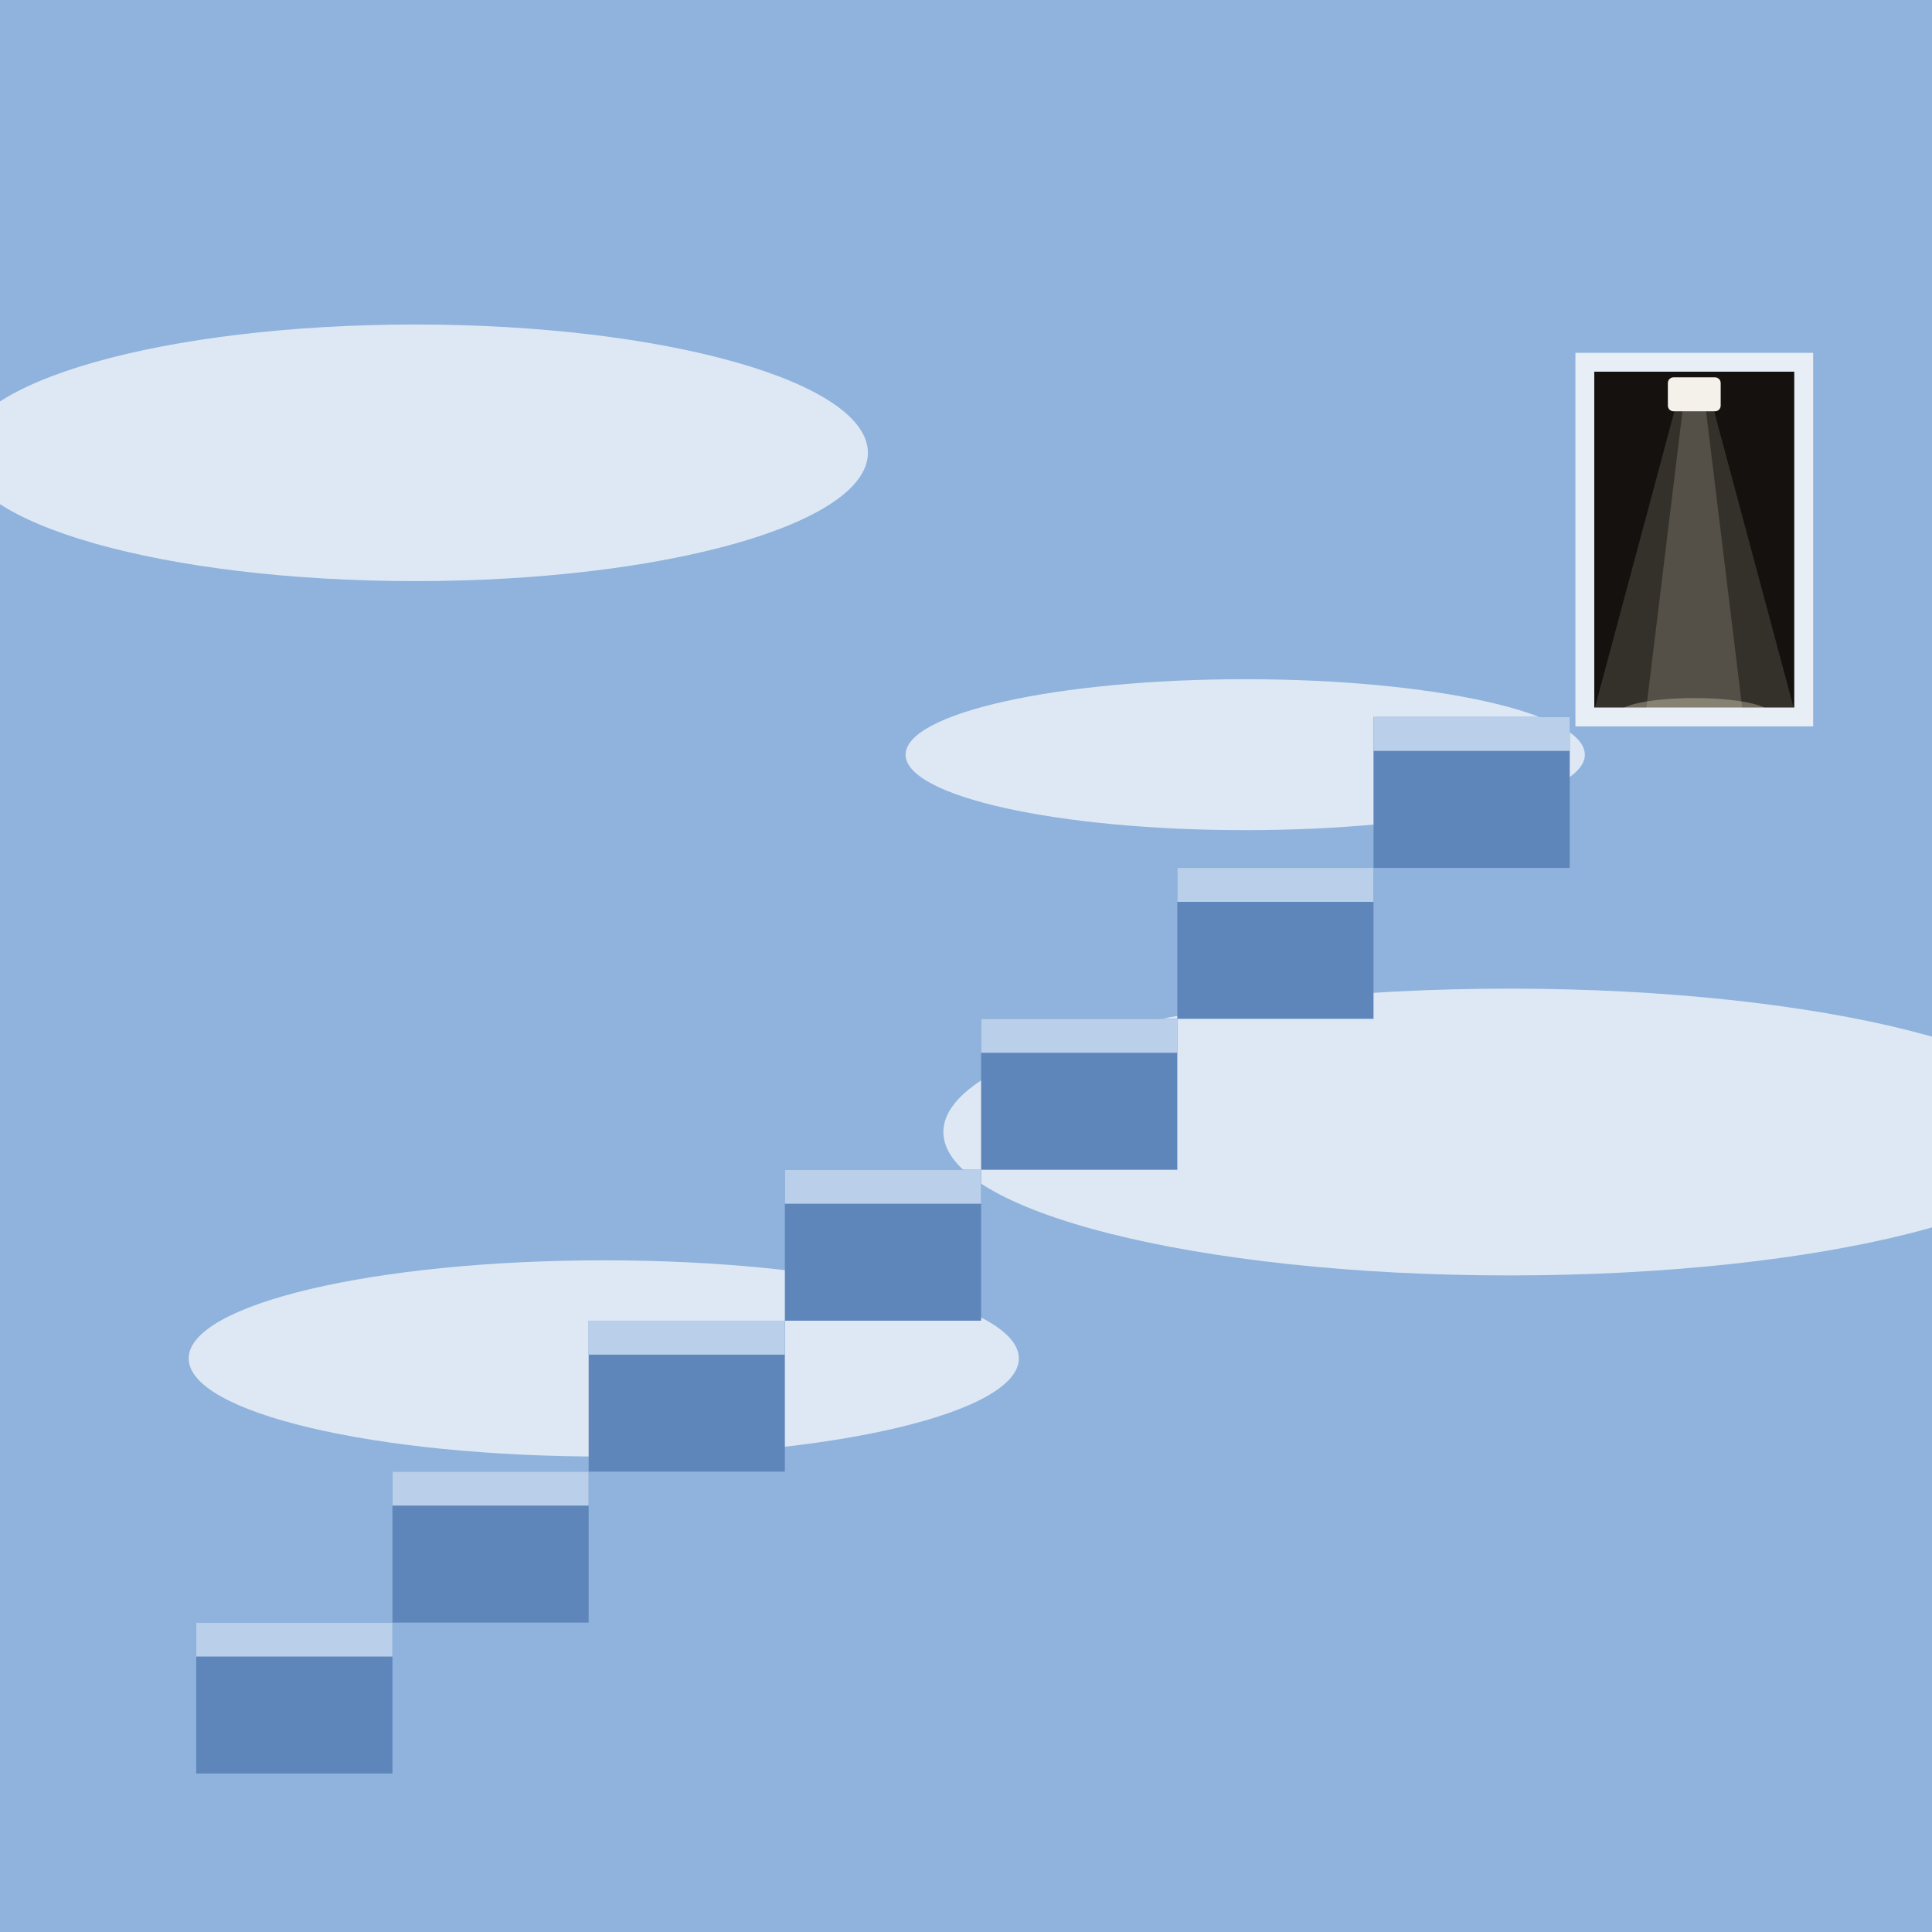
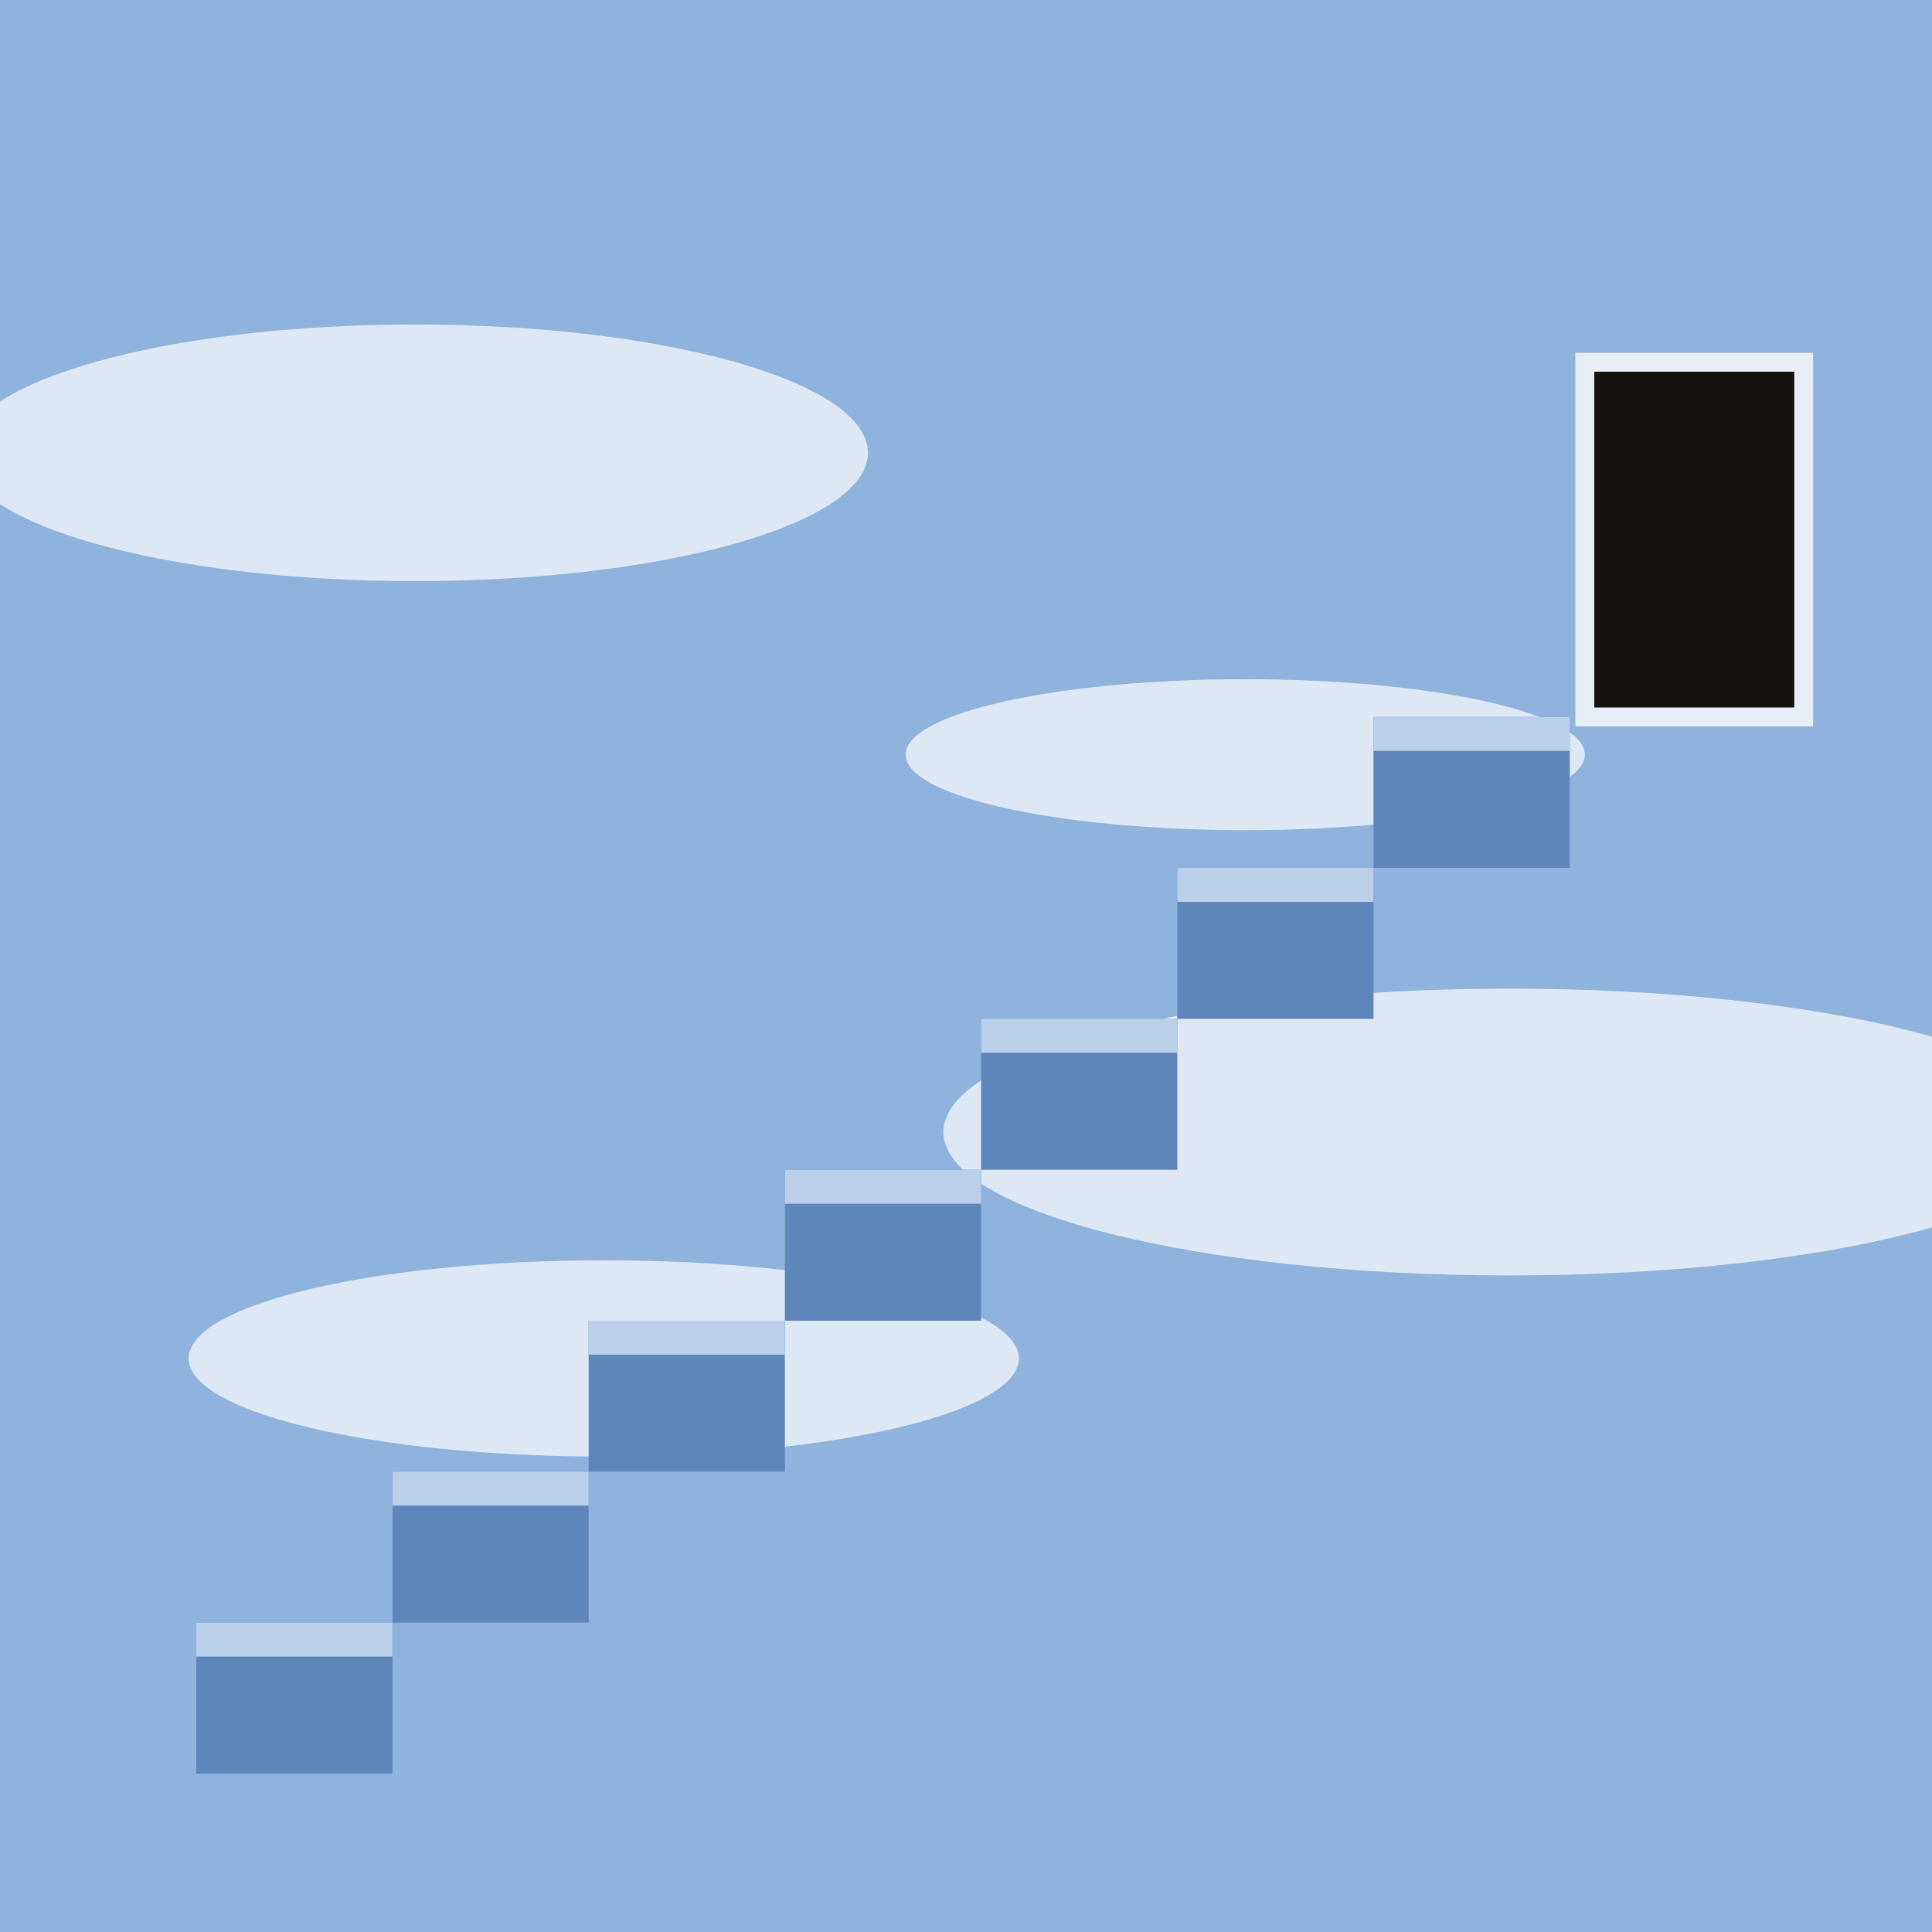
<svg xmlns="http://www.w3.org/2000/svg" viewBox="0 0 512 512" width="512" height="512">
-   <defs>
-     <clipPath id="door">
-       <rect x="420" y="96" width="58" height="94" />
-     </clipPath>
-   </defs>
  <rect width="512" height="512" fill="#8fb3dc" />
  <g fill="#ffffff" opacity=".7">
    <ellipse cx="110" cy="120" rx="120" ry="34" />
    <ellipse cx="400" cy="300" rx="150" ry="38" />
    <ellipse cx="160" cy="360" rx="110" ry="26" />
    <ellipse cx="330" cy="200" rx="90" ry="20" />
  </g>
  <g>
    <rect x="52" y="430" width="52" height="40" fill="#5f86ba" />
    <rect x="52" y="430" width="52" height="9" fill="#b9cfea" />
    <rect x="104" y="390" width="52" height="40" fill="#5f86ba" />
    <rect x="104" y="390" width="52" height="9" fill="#b9cfea" />
    <rect x="156" y="350" width="52" height="40" fill="#5f86ba" />
    <rect x="156" y="350" width="52" height="9" fill="#b9cfea" />
    <rect x="208" y="310" width="52" height="40" fill="#5f86ba" />
    <rect x="208" y="310" width="52" height="9" fill="#b9cfea" />
    <rect x="260" y="270" width="52" height="40" fill="#5f86ba" />
    <rect x="260" y="270" width="52" height="9" fill="#b9cfea" />
    <rect x="312" y="230" width="52" height="40" fill="#5f86ba" />
    <rect x="312" y="230" width="52" height="9" fill="#b9cfea" />
    <rect x="364" y="190" width="52" height="40" fill="#5f86ba" />
    <rect x="364" y="190" width="52" height="9" fill="#b9cfea" />
  </g>
-   <g clip-path="url(#door)">
-     <rect x="420" y="96" width="58" height="94" fill="#14110f" />
-     <path d="M444 108 L454 108 L476 190 L422 190 Z" fill="#fff6dc" opacity=".14" />
-     <path d="M446 108 L452 108 L462 190 L436 190 Z" fill="#fff6dc" opacity=".16" />
-     <ellipse cx="449" cy="189" rx="20" ry="4" fill="#fff6dc" opacity=".3" />
-     <rect x="442" y="100" width="14" height="9" rx="1.5" fill="#f4f1ea" />
-   </g>
+   <rect x="420" y="96" width="58" height="94" fill="#14110f" />
  <rect x="420" y="96" width="58" height="94" fill="none" stroke="#e8eef6" stroke-width="5" />
</svg>
